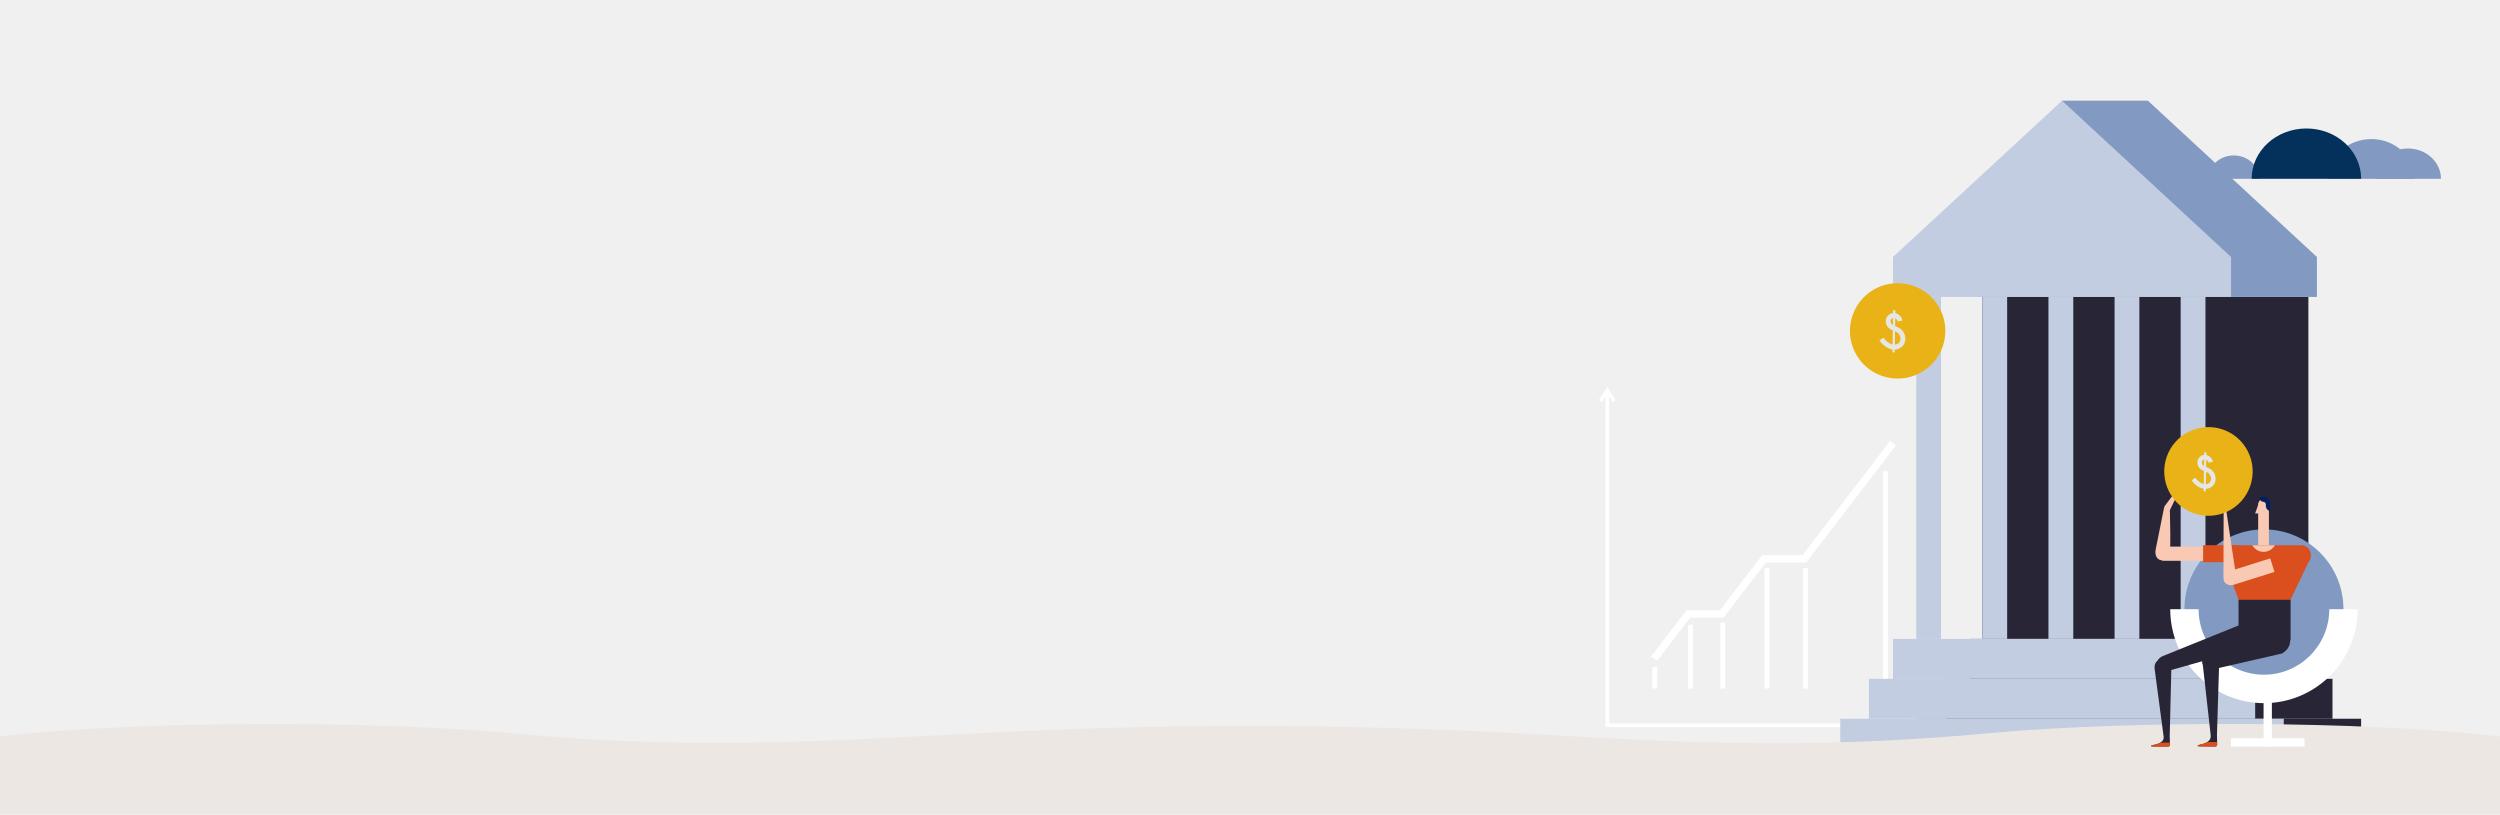
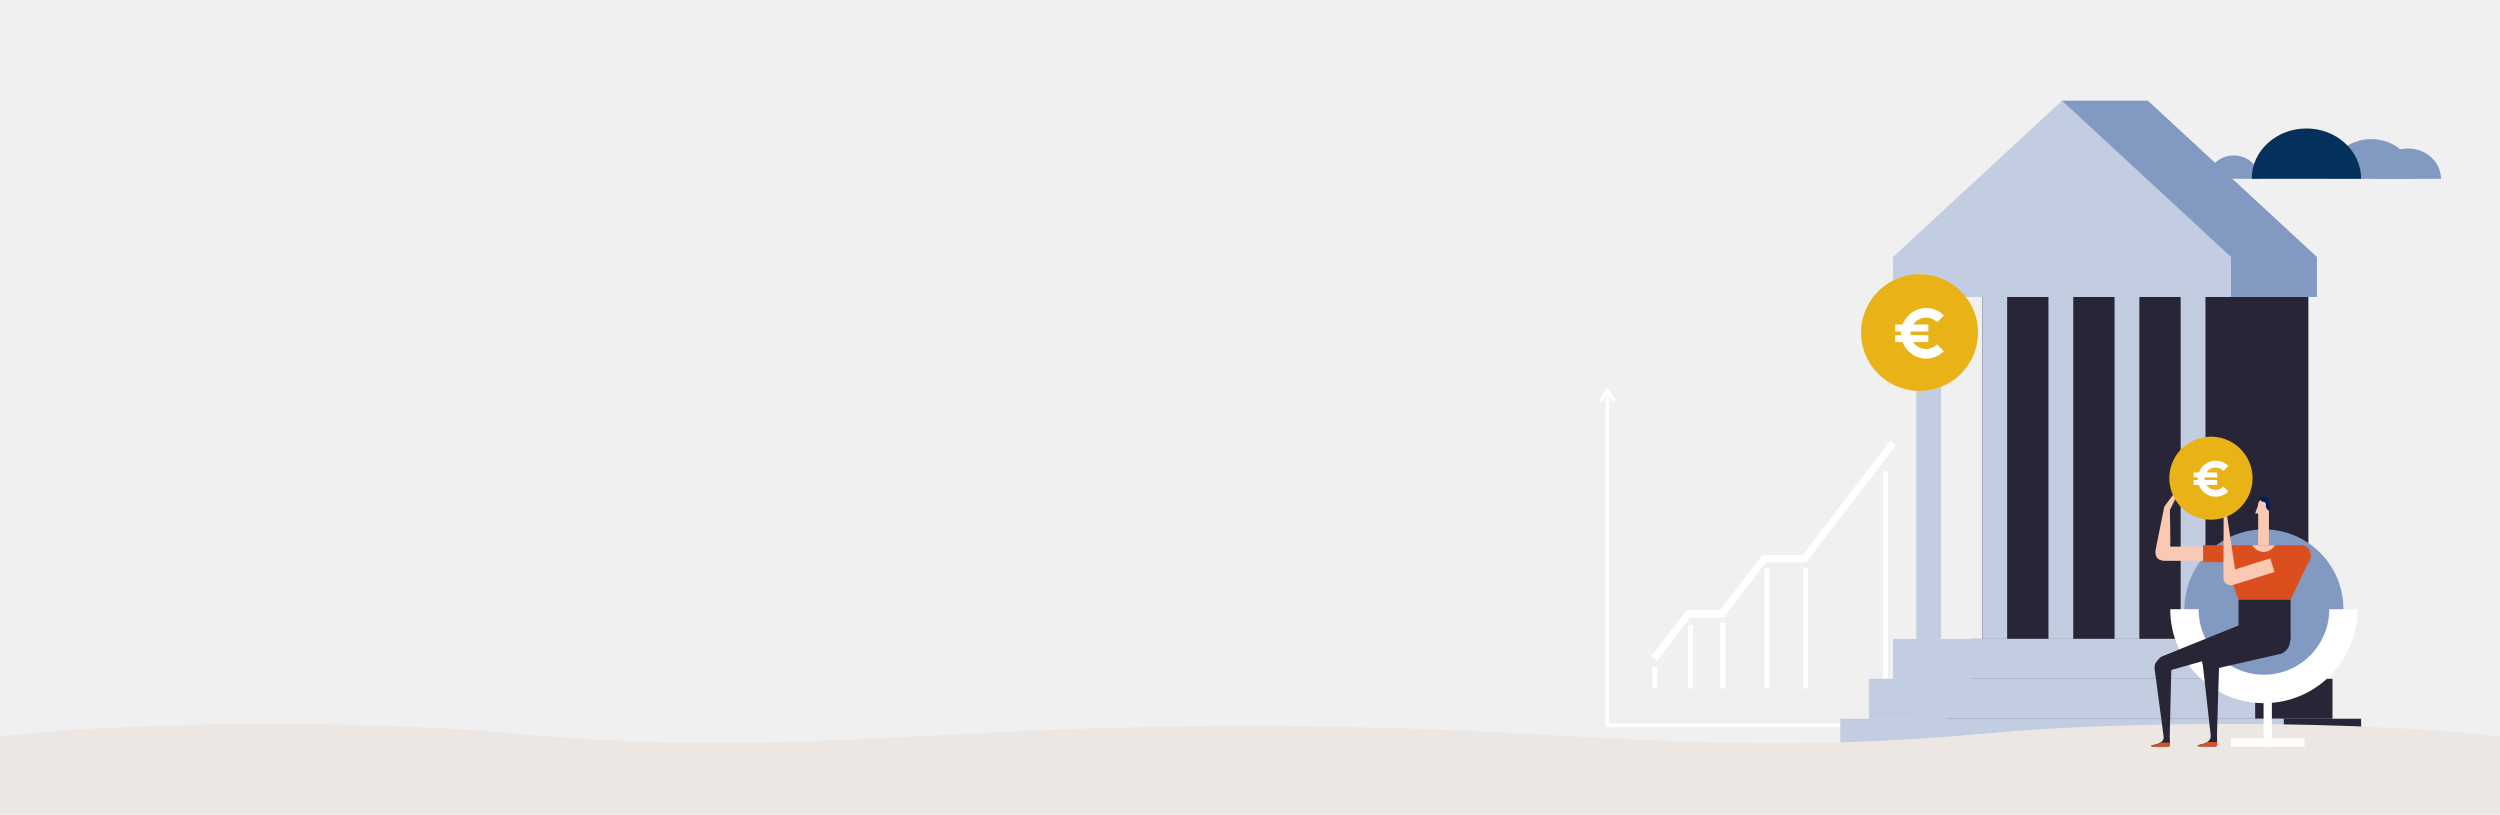
<svg xmlns="http://www.w3.org/2000/svg" width="1440" height="469" viewBox="0 0 1440 469" fill="none">
  <g clip-path="url(#clip0_1163_2460)">
    <path fill-rule="evenodd" clip-rule="evenodd" d="M1365.89 103H1341.01C1341.01 90.355 1352.15 80.11 1365.89 80.11C1379.64 80.11 1390.78 90.364 1390.78 103H1365.89Z" fill="#8299C2" />
    <path fill-rule="evenodd" clip-rule="evenodd" d="M1387.02 103H1368.03C1368.03 93.355 1376.53 85.537 1387.02 85.537C1397.5 85.537 1406 93.355 1406 103H1387.02Z" fill="#8299C2" />
    <path fill-rule="evenodd" clip-rule="evenodd" d="M1286.64 103H1272C1272 95.561 1278.56 89.534 1286.64 89.534C1294.72 89.534 1301.28 95.561 1301.28 103H1286.64Z" fill="#8299C2" />
    <path fill-rule="evenodd" clip-rule="evenodd" d="M1328.49 103H1296.96C1296.96 86.986 1311.07 74 1328.49 74C1345.91 74 1360.02 86.986 1360.02 103H1328.49Z" fill="#04315B" />
  </g>
  <g clip-path="url(#clip1_1163_2460)">
    <path d="M925.82 224V417.77H1104.41" stroke="white" stroke-width="0.57" stroke-miterlimit="22.93" />
    <path d="M926.441 224.48L930.241 230.34L928.991 231.15L926.561 227.4V417.03H1101.01L1097.26 414.59L1098.07 413.35L1103.93 417.15L1104.89 417.77L1103.93 418.39L1098.07 422.19L1097.66 421.57L1097.26 420.95L1101.02 418.51H925.821H925.081V417.77V227.4L922.641 231.15L922.021 230.75L921.391 230.34L925.191 224.48L925.821 223.52L926.441 224.48Z" fill="white" stroke="white" stroke-width="0.57" stroke-miterlimit="22.93" />
    <path d="M952.762 379.37L972.522 353.6H991.752L1016.06 321.89H1039.3L1090.39 255.24" stroke="white" stroke-width="4.25" stroke-miterlimit="22.93" />
    <path d="M953.16 384.09V396.61" stroke="white" stroke-width="2.83" stroke-miterlimit="22.93" />
    <path d="M973.762 359.86V396.61" stroke="white" stroke-width="2.83" stroke-miterlimit="22.93" />
    <path d="M992.328 358.65V396.61" stroke="white" stroke-width="2.83" stroke-miterlimit="22.93" />
    <path d="M1017.78 327.15V396.61" stroke="white" stroke-width="2.83" stroke-miterlimit="22.93" />
    <path d="M1039.99 327.15V396.61" stroke="white" stroke-width="2.83" stroke-miterlimit="22.93" />
    <path d="M1086.03 271.41V396.61" stroke="white" stroke-width="2.83" stroke-miterlimit="22.93" />
  </g>
  <g clip-path="url(#clip2_1163_2460)">
    <path d="M1329.63 171.015H1141.84V368.003H1329.63V171.015Z" fill="#282636" />
    <path fill-rule="evenodd" clip-rule="evenodd" d="M1134.91 391.005H1329.63V368.014H1232.27H1134.91V391.005Z" fill="#282636" />
    <path fill-rule="evenodd" clip-rule="evenodd" d="M1121.02 391.005H1343.51V414.008H1232.26H1121.02V391.005Z" fill="#282636" />
    <path fill-rule="evenodd" clip-rule="evenodd" d="M1104.54 437H1360V414.008H1232.26H1104.54V437Z" fill="#282636" />
    <path fill-rule="evenodd" clip-rule="evenodd" d="M1139.83 148.024L1187.74 58H1237.19L1334.55 148.024V171.015H1237.19H1139.83V148.024Z" fill="#8299C2" />
    <path fill-rule="evenodd" clip-rule="evenodd" d="M1090.37 148.024L1187.73 58L1285.09 148.024V171.015H1187.73H1090.37V148.024Z" fill="#C2CDE1" />
    <path d="M1118.04 171.015H1103.75V368.003H1118.04V171.015Z" fill="#C2CDE1" />
    <path d="M1156.12 171.015H1141.84V368.003H1156.12V171.015Z" fill="#C2CDE1" />
    <path d="M1194.2 171.015H1179.91V368.003H1194.2V171.015Z" fill="#C2CDE1" />
    <path d="M1232.27 171.015H1217.99V368.003H1232.27V171.015Z" fill="#C2CDE1" />
    <path d="M1270.35 171.015H1256.06V368.003H1270.35V171.015Z" fill="#C2CDE1" />
    <path fill-rule="evenodd" clip-rule="evenodd" d="M1090.37 391.005H1285.09V368.014H1187.73H1090.37V391.005Z" fill="#C2CDE1" />
    <path fill-rule="evenodd" clip-rule="evenodd" d="M1076.48 391.005H1298.98V414.008H1187.74H1076.48V391.005Z" fill="#C2CDE1" />
    <path fill-rule="evenodd" clip-rule="evenodd" d="M1060 437H1315.46V414.008H1187.74H1060V437Z" fill="#C2CDE1" />
-     <path d="M1086.75 217.335C1071.97 213.862 1062.81 199.07 1066.29 184.297C1069.76 169.524 1084.55 160.363 1099.33 163.836C1114.1 167.31 1123.26 182.101 1119.79 196.875C1116.32 211.648 1101.52 220.809 1086.75 217.335Z" fill="#E9B317" />
-     <path d="M1096.23 191.014C1096.62 191.607 1096.93 192.266 1097.17 192.992C1097.42 193.717 1097.52 194.531 1097.49 195.443C1097.47 196.354 1097.24 197.195 1096.84 197.978C1096.35 198.925 1095.62 199.708 1094.65 200.332C1093.68 200.951 1092.62 201.301 1091.49 201.376H1091.38L1091.36 202.991L1090.05 202.964L1090.07 201.292C1089.59 201.216 1089.08 201.088 1088.54 200.902C1086.18 200.048 1084.19 198.442 1082.55 196.089L1084.86 194.474C1086.17 196.35 1087.7 197.611 1089.48 198.261C1089.7 198.336 1089.92 198.398 1090.13 198.456L1090.24 190.302C1089.38 189.948 1088.66 189.541 1088.06 189.076C1087.47 188.612 1087 187.961 1086.64 187.13C1086.03 185.643 1086.03 184.263 1086.64 182.984C1087 182.241 1087.51 181.63 1088.19 181.148C1088.86 180.666 1089.6 180.387 1090.4 180.312L1090.43 178.697H1091.74L1091.71 180.365C1092.36 180.493 1092.97 180.754 1093.53 181.144C1094.1 181.533 1094.58 182.029 1094.98 182.635C1095.38 183.236 1095.65 183.9 1095.8 184.626L1093.05 185.183C1092.86 184.294 1092.4 183.661 1091.68 183.289L1091.6 187.829C1091.6 187.829 1091.69 187.855 1091.82 187.913C1092.3 188.099 1092.68 188.258 1092.96 188.386C1093.24 188.514 1093.6 188.705 1094.03 188.957C1094.47 189.209 1094.87 189.506 1095.23 189.846C1095.59 190.191 1095.92 190.585 1096.22 191.027L1096.23 191.014ZM1090.3 187.201L1090.36 183.166C1089.82 183.334 1089.43 183.666 1089.19 184.17C1088.93 184.71 1088.94 185.338 1089.24 186.063C1089.45 186.528 1089.8 186.909 1090.3 187.205L1090.3 187.201ZM1094.36 196.69C1094.66 195.965 1094.75 195.248 1094.64 194.531C1094.53 193.815 1094.28 193.164 1093.89 192.567C1093.41 191.842 1092.63 191.258 1091.55 190.815L1091.44 198.553C1092.01 198.478 1092.58 198.283 1093.12 197.969C1093.67 197.655 1094.09 197.226 1094.36 196.69Z" fill="#E6E6E6" />
+     <path d="M1111.05 224.737C1129.42 221.763 1141.89 204.499 1138.91 186.176C1135.93 167.853 1118.62 155.411 1100.25 158.385C1081.89 161.359 1069.42 178.624 1072.4 196.946C1075.38 215.269 1092.68 227.711 1111.05 224.737Z" fill="#E9B317" />
+     <path d="M1115.77 198.385L1119.65 202.307C1117.02 204.922 1113.42 206.556 1109.45 206.556C1103.22 206.556 1097.92 202.591 1095.89 197.035H1091.65V193.033H1095.05C1095.01 192.706 1095.01 192.337 1095.01 192.01C1095.01 191.64 1095.01 191.314 1095.05 190.949H1091.65V186.947H1095.9C1097.96 181.391 1103.27 177.426 1109.46 177.426C1113.42 177.426 1117.03 179.06 1119.66 181.675L1115.77 185.597C1114.15 183.962 1111.93 182.939 1109.46 182.939C1106.34 182.939 1103.59 184.531 1102.01 186.942H1110.72V190.944H1100.52C1100.52 191.314 1100.47 191.64 1100.47 192.005C1100.47 192.332 1100.47 192.701 1100.52 193.028H1110.72V197.031H1101.97C1103.59 199.441 1106.35 201.033 1109.46 201.033C1111.93 201.033 1114.16 200.01 1115.78 198.376L1115.77 198.385Z" fill="white" />
  </g>
  <path fill-rule="evenodd" clip-rule="evenodd" d="M1440 469V424.156C1361.76 415.053 1226.29 414.834 1145.14 422.364C1056.43 430.59 987.511 428.901 897.336 423.628C576.483 404.867 496.286 441.034 294.861 422.364C213.706 414.834 78.243 415.053 0 424.156V469H1440Z" fill="#EDE7E4" />
  <g clip-path="url(#clip3_1163_2460)">
    <path d="M1303.82 399.547H1308.6V430H1303.82V399.547Z" fill="white" />
    <path d="M1304.03 396.828C1278.73 396.828 1258.22 376.256 1258.22 350.88C1258.22 325.503 1278.73 304.931 1304.03 304.931C1329.32 304.931 1349.83 325.503 1349.83 350.88C1349.83 376.256 1329.32 396.828 1304.03 396.828Z" fill="#8299C2" />
    <path d="M1358 350.88C1358 365.828 1351.96 379.366 1342.19 389.165C1332.42 398.963 1318.93 405.022 1304.03 405.022C1289.12 405.022 1275.63 398.963 1265.86 389.165C1256.1 379.366 1250.06 365.832 1250.06 350.88H1266.39C1266.39 361.307 1270.6 370.744 1277.41 377.577C1284.23 384.409 1293.63 388.634 1304.03 388.634C1314.42 388.634 1323.83 384.409 1330.64 377.577C1337.45 370.744 1341.66 361.307 1341.66 350.88H1358Z" fill="white" />
    <path fill-rule="evenodd" clip-rule="evenodd" d="M1304.03 287.296C1302.21 287.296 1300.71 288.793 1300.71 290.628V314.433H1306.89V290.163C1306.89 288.588 1305.61 287.296 1304.03 287.296Z" fill="#F9C9B3" />
    <path d="M1246.52 314.845H1286.46C1288.72 314.845 1290.54 316.677 1290.54 318.938C1290.54 321.198 1288.72 323.031 1286.46 323.031H1246.52C1244.27 323.031 1242.44 321.198 1242.44 318.938C1242.44 316.677 1244.27 314.845 1246.52 314.845Z" fill="#F9C9B3" />
    <path fill-rule="evenodd" clip-rule="evenodd" d="M1249.96 318.099C1250.29 310.344 1249.96 301.455 1249.84 293.849L1254.74 283.726L1253.09 283.15L1246.79 291.595C1246.53 292.088 1246.38 293.043 1246.21 293.89L1241.71 316.284C1240.96 319.999 1242.48 322.212 1244.65 322.607C1246.9 323.018 1249.82 321.468 1249.96 318.099Z" fill="#F9C9B3" />
    <path fill-rule="evenodd" clip-rule="evenodd" d="M1290.54 318.938C1290.54 316.243 1288.35 314.038 1285.66 314.038H1269V323.841H1285.66C1288.35 323.841 1290.54 321.636 1290.54 318.942V318.938Z" fill="#DB4E1D" />
    <path fill-rule="evenodd" clip-rule="evenodd" d="M1290.19 347.601L1282.77 327.103C1281.52 323.746 1279.69 320.316 1281.77 316.614C1283.7 313.162 1286.49 314.088 1289.58 314.088H1325.93C1328.76 314.088 1331.07 316.725 1331.07 319.954C1331.07 321.628 1330.45 323.146 1329.45 324.215L1319.08 346.05L1290.18 347.601H1290.19Z" fill="#DB4E1D" />
    <path fill-rule="evenodd" clip-rule="evenodd" d="M1294.96 373.344L1248.7 386.487C1245.62 387.363 1243.31 385.816 1242.58 383.829C1241.8 381.698 1242.82 379.086 1245.86 377.856L1290.17 359.962C1295.43 357.84 1299.54 360.477 1300.57 364.117C1301.47 367.293 1300.25 371.842 1294.96 373.348V373.344Z" fill="#282636" />
    <path fill-rule="evenodd" clip-rule="evenodd" d="M1314.35 376.45L1276.77 385.063C1273.6 386.857 1270.64 385.767 1269.31 383.768C1267.88 381.629 1268.3 378.469 1271.34 376.297L1305.51 362.961C1310.75 359.21 1315.98 361.028 1318.09 364.763C1319.93 368.025 1319.8 373.373 1314.35 376.45Z" fill="#282636" />
    <path d="M1289.39 345.478H1319.38V368.77H1289.39V345.478Z" fill="#282636" />
    <path fill-rule="evenodd" clip-rule="evenodd" d="M1310.4 314.063H1297.27C1298.74 316.383 1301.13 317.893 1303.84 317.893C1306.54 317.893 1308.93 316.383 1310.41 314.063H1310.4Z" fill="#F9C9B3" />
    <path fill-rule="evenodd" clip-rule="evenodd" d="M1302.32 295.766L1301.12 289.694L1298.94 295.77L1302.32 295.766Z" fill="#F9C9B3" />
    <path fill-rule="evenodd" clip-rule="evenodd" d="M1250.68 385.392L1249.75 424.414H1249.76C1249.86 424.414 1249.84 428.367 1249.9 429.021C1249.94 429.416 1249.55 429.984 1249.05 429.984H1240.14C1238.59 430 1238.5 429.408 1240.59 429.037C1243.49 428.523 1246.68 427.162 1246.24 424.369H1246.26L1241.08 385.388C1240.57 381.554 1243 379.535 1245.81 379.703C1248.25 379.851 1250.77 381.674 1250.68 385.388V385.392Z" fill="#282636" />
    <path fill-rule="evenodd" clip-rule="evenodd" d="M1249.87 427.725C1249.87 428.326 1249.89 428.824 1249.91 429.021C1249.95 429.416 1249.55 429.984 1249.05 429.984H1240.14C1238.6 430 1238.5 429.408 1240.6 429.037C1241.94 428.799 1243.34 428.383 1244.41 427.725H1249.86H1249.87Z" fill="#DB4E1D" />
    <path d="M1284.99 425.204H1327.43V430H1284.99V425.204Z" fill="white" />
    <path fill-rule="evenodd" clip-rule="evenodd" d="M1327.1 319.826C1327.77 321.974 1326.57 324.281 1324.42 324.956L1286.3 336.918C1284.16 337.589 1281.86 336.383 1281.19 334.232C1280.52 332.085 1281.72 329.777 1283.87 329.102L1321.99 317.14C1324.13 316.47 1326.43 317.675 1327.1 319.826Z" fill="#F9C9B3" />
    <path fill-rule="evenodd" clip-rule="evenodd" d="M1329.44 319.094C1330.25 321.665 1328.8 324.429 1326.24 325.236L1310.34 330.225L1307.43 320.871L1323.32 315.881C1325.89 315.075 1328.64 316.523 1329.45 319.094H1329.44Z" fill="#DB4E1D" />
    <path fill-rule="evenodd" clip-rule="evenodd" d="M1280.71 332.949L1280.82 294.483L1282.24 293.466L1287.61 329.32C1289.07 332.862 1288.08 335.495 1286.13 336.47C1284.09 337.482 1280.7 336.445 1280.71 332.953L1280.71 332.949Z" fill="#F9C9B3" />
    <path fill-rule="evenodd" clip-rule="evenodd" d="M1305.13 290.468H1305.15V291.788C1305.33 292.989 1306.09 294.088 1307.59 294.252V290.468H1307.6C1307.6 288.069 1305.74 286.128 1303.44 286.128C1302.71 286.128 1301.99 286.35 1301.36 286.733C1301.61 287.531 1302.22 289.011 1303.48 289.011C1304.4 289.011 1305.04 289.637 1305.13 290.472L1305.13 290.468Z" fill="#001E60" />
    <path fill-rule="evenodd" clip-rule="evenodd" d="M1278.31 379.358L1276.96 423.677H1276.98C1277.08 423.677 1277.02 428.169 1277.08 428.914C1277.11 429.367 1276.7 430.004 1276.19 430L1267 429.91C1265.41 429.918 1265.32 429.243 1267.48 428.84C1270.47 428.285 1273.77 426.771 1273.35 423.591H1273.37L1268.41 379.259C1267.92 374.899 1270.45 372.628 1273.34 372.846C1275.86 373.039 1278.44 375.133 1278.31 379.35V379.358Z" fill="#282636" />
    <path fill-rule="evenodd" clip-rule="evenodd" d="M1277.05 427.437C1277.05 428.12 1277.06 428.688 1277.08 428.91C1277.12 429.362 1276.71 430 1276.19 429.996L1267 429.905C1265.41 429.914 1265.32 429.239 1267.48 428.836C1268.87 428.581 1270.31 428.116 1271.43 427.38L1277.05 427.433L1277.05 427.437Z" fill="#DB4E1D" />
-     <path d="M1266.24 296.422C1252.55 293.193 1244.06 279.44 1247.28 265.704C1250.5 251.968 1264.21 243.45 1277.9 246.68C1291.59 249.909 1300.08 263.662 1296.86 277.398C1293.64 291.134 1279.93 299.652 1266.24 296.422Z" fill="#E9B317" />
-     <path d="M1275.03 271.949C1275.39 272.5 1275.68 273.113 1275.9 273.788C1276.13 274.463 1276.23 275.219 1276.2 276.067C1276.17 276.914 1275.97 277.696 1275.59 278.424C1275.15 279.304 1274.47 280.032 1273.57 280.612C1272.66 281.188 1271.69 281.513 1270.64 281.583H1270.54L1270.51 283.085L1269.3 283.06L1269.32 281.505C1268.88 281.435 1268.4 281.316 1267.9 281.143C1265.72 280.349 1263.87 278.856 1262.36 276.667L1264.5 275.166C1265.7 276.91 1267.13 278.082 1268.78 278.687C1268.98 278.757 1269.18 278.815 1269.37 278.868L1269.47 271.287C1268.68 270.958 1268.01 270.579 1267.46 270.147C1266.91 269.715 1266.47 269.111 1266.14 268.337C1265.58 266.955 1265.58 265.672 1266.14 264.483C1266.47 263.792 1266.95 263.224 1267.58 262.776C1268.2 262.328 1268.89 262.068 1269.63 261.998L1269.65 260.497H1270.86L1270.84 262.048C1271.44 262.167 1272 262.41 1272.53 262.772C1273.05 263.134 1273.5 263.594 1273.87 264.158C1274.24 264.718 1274.49 265.335 1274.63 266.009L1272.08 266.527C1271.91 265.701 1271.48 265.112 1270.82 264.767L1270.74 268.987C1270.74 268.987 1270.82 269.012 1270.94 269.066C1271.39 269.238 1271.74 269.386 1272 269.506C1272.26 269.625 1272.59 269.802 1272.99 270.036C1273.4 270.271 1273.77 270.546 1274.1 270.863C1274.44 271.184 1274.74 271.55 1275.02 271.961L1275.03 271.949ZM1269.53 268.403L1269.58 264.652C1269.08 264.808 1268.72 265.117 1268.5 265.585C1268.26 266.087 1268.28 266.671 1268.56 267.346C1268.74 267.778 1269.07 268.132 1269.54 268.407L1269.53 268.403ZM1273.3 277.227C1273.57 276.552 1273.66 275.886 1273.56 275.219C1273.46 274.553 1273.22 273.948 1272.86 273.393C1272.41 272.718 1271.69 272.175 1270.69 271.764L1270.59 278.959C1271.12 278.889 1271.64 278.708 1272.15 278.416C1272.66 278.124 1273.04 277.725 1273.3 277.227Z" fill="#E6E6E6" />
+     <path d="M1277.34 299.039C1290.41 296.922 1299.28 284.639 1297.16 271.604C1295.04 258.568 1282.73 249.715 1269.66 251.831C1256.59 253.947 1247.72 266.23 1249.84 279.266C1251.96 292.302 1264.27 301.155 1277.34 299.039Z" fill="#E9B317" />
+     <path d="M1280.7 280.29L1283.46 283.08C1281.59 284.94 1279.03 286.103 1276.2 286.103C1271.77 286.103 1267.99 283.282 1266.56 279.33H1263.54V276.482H1265.96C1265.93 276.25 1265.93 275.987 1265.93 275.754C1265.93 275.491 1265.93 275.259 1265.96 274.999H1263.54V272.152H1266.56C1268.03 268.199 1271.8 265.378 1276.21 265.378C1279.03 265.378 1281.59 266.541 1283.46 268.401L1280.7 271.191C1279.55 270.029 1277.96 269.301 1276.21 269.301C1273.99 269.301 1272.03 270.433 1270.91 272.148H1277.1V274.996H1269.84C1269.84 275.259 1269.81 275.491 1269.81 275.751C1269.81 275.983 1269.81 276.246 1269.84 276.479H1277.1V279.326H1270.88C1272.03 281.041 1273.99 282.174 1276.21 282.174C1277.97 282.174 1279.55 281.446 1280.7 280.283L1280.7 280.29Z" fill="white" />
  </g>
  <defs>
    <clipPath id="clip0_1163_2460">
      <rect width="134" height="29" fill="white" transform="translate(1272 74)" />
    </clipPath>
    <clipPath id="clip1_1163_2460">
      <rect width="184.41" height="199.59" fill="white" transform="translate(921 223)" />
    </clipPath>
    <clipPath id="clip2_1163_2460">
      <rect width="300" height="379" fill="white" transform="translate(1060 58)" />
    </clipPath>
    <clipPath id="clip3_1163_2460">
      <rect width="119" height="184" fill="white" transform="matrix(-1 0 0 1 1358 246)" />
    </clipPath>
  </defs>
</svg>
